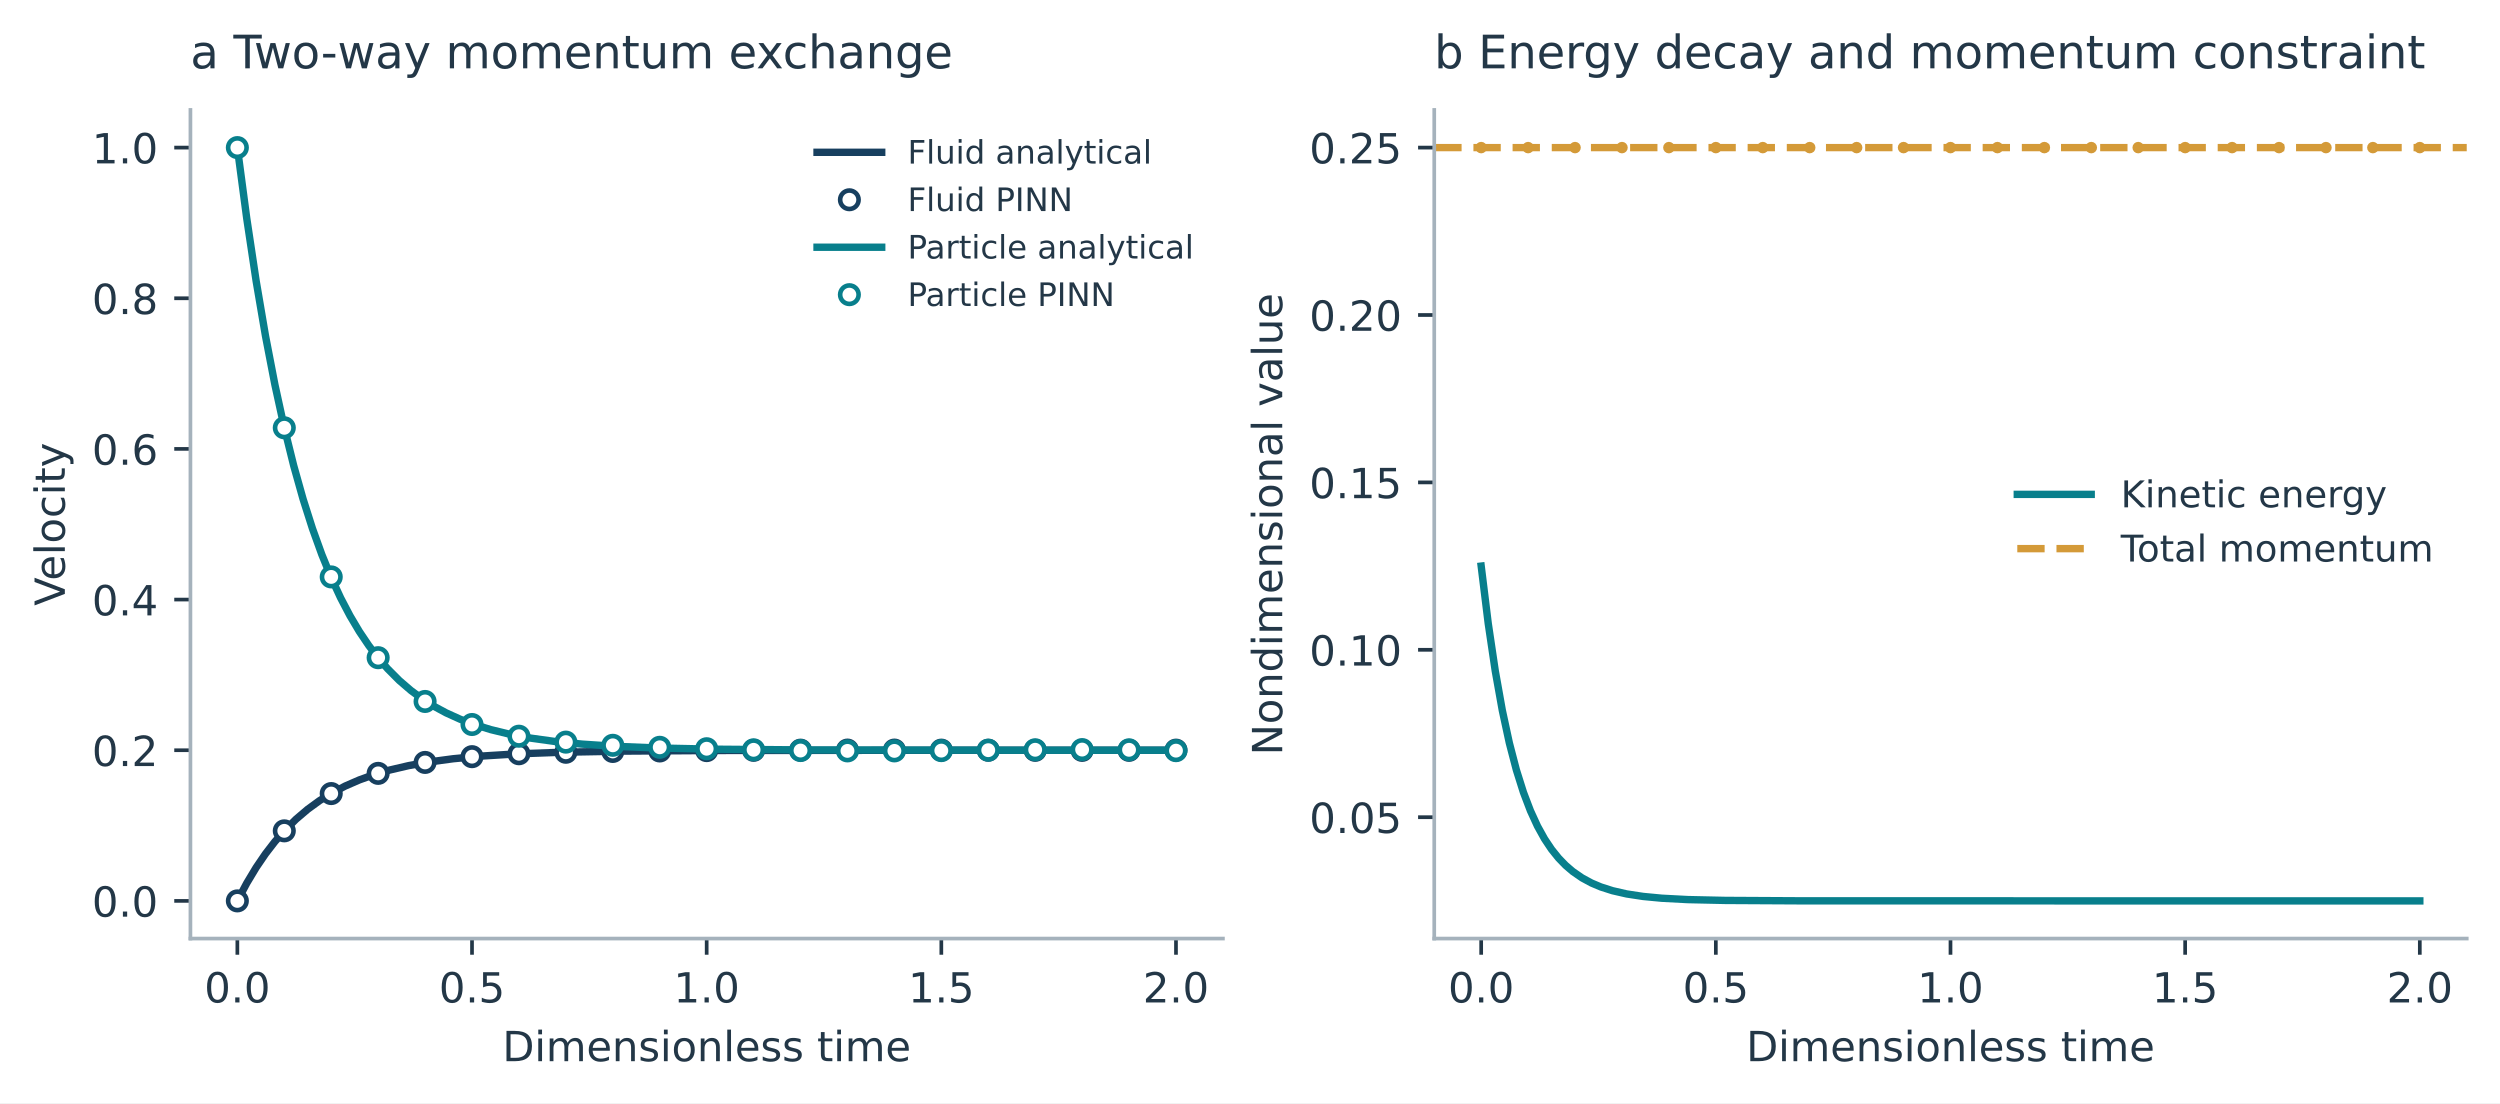
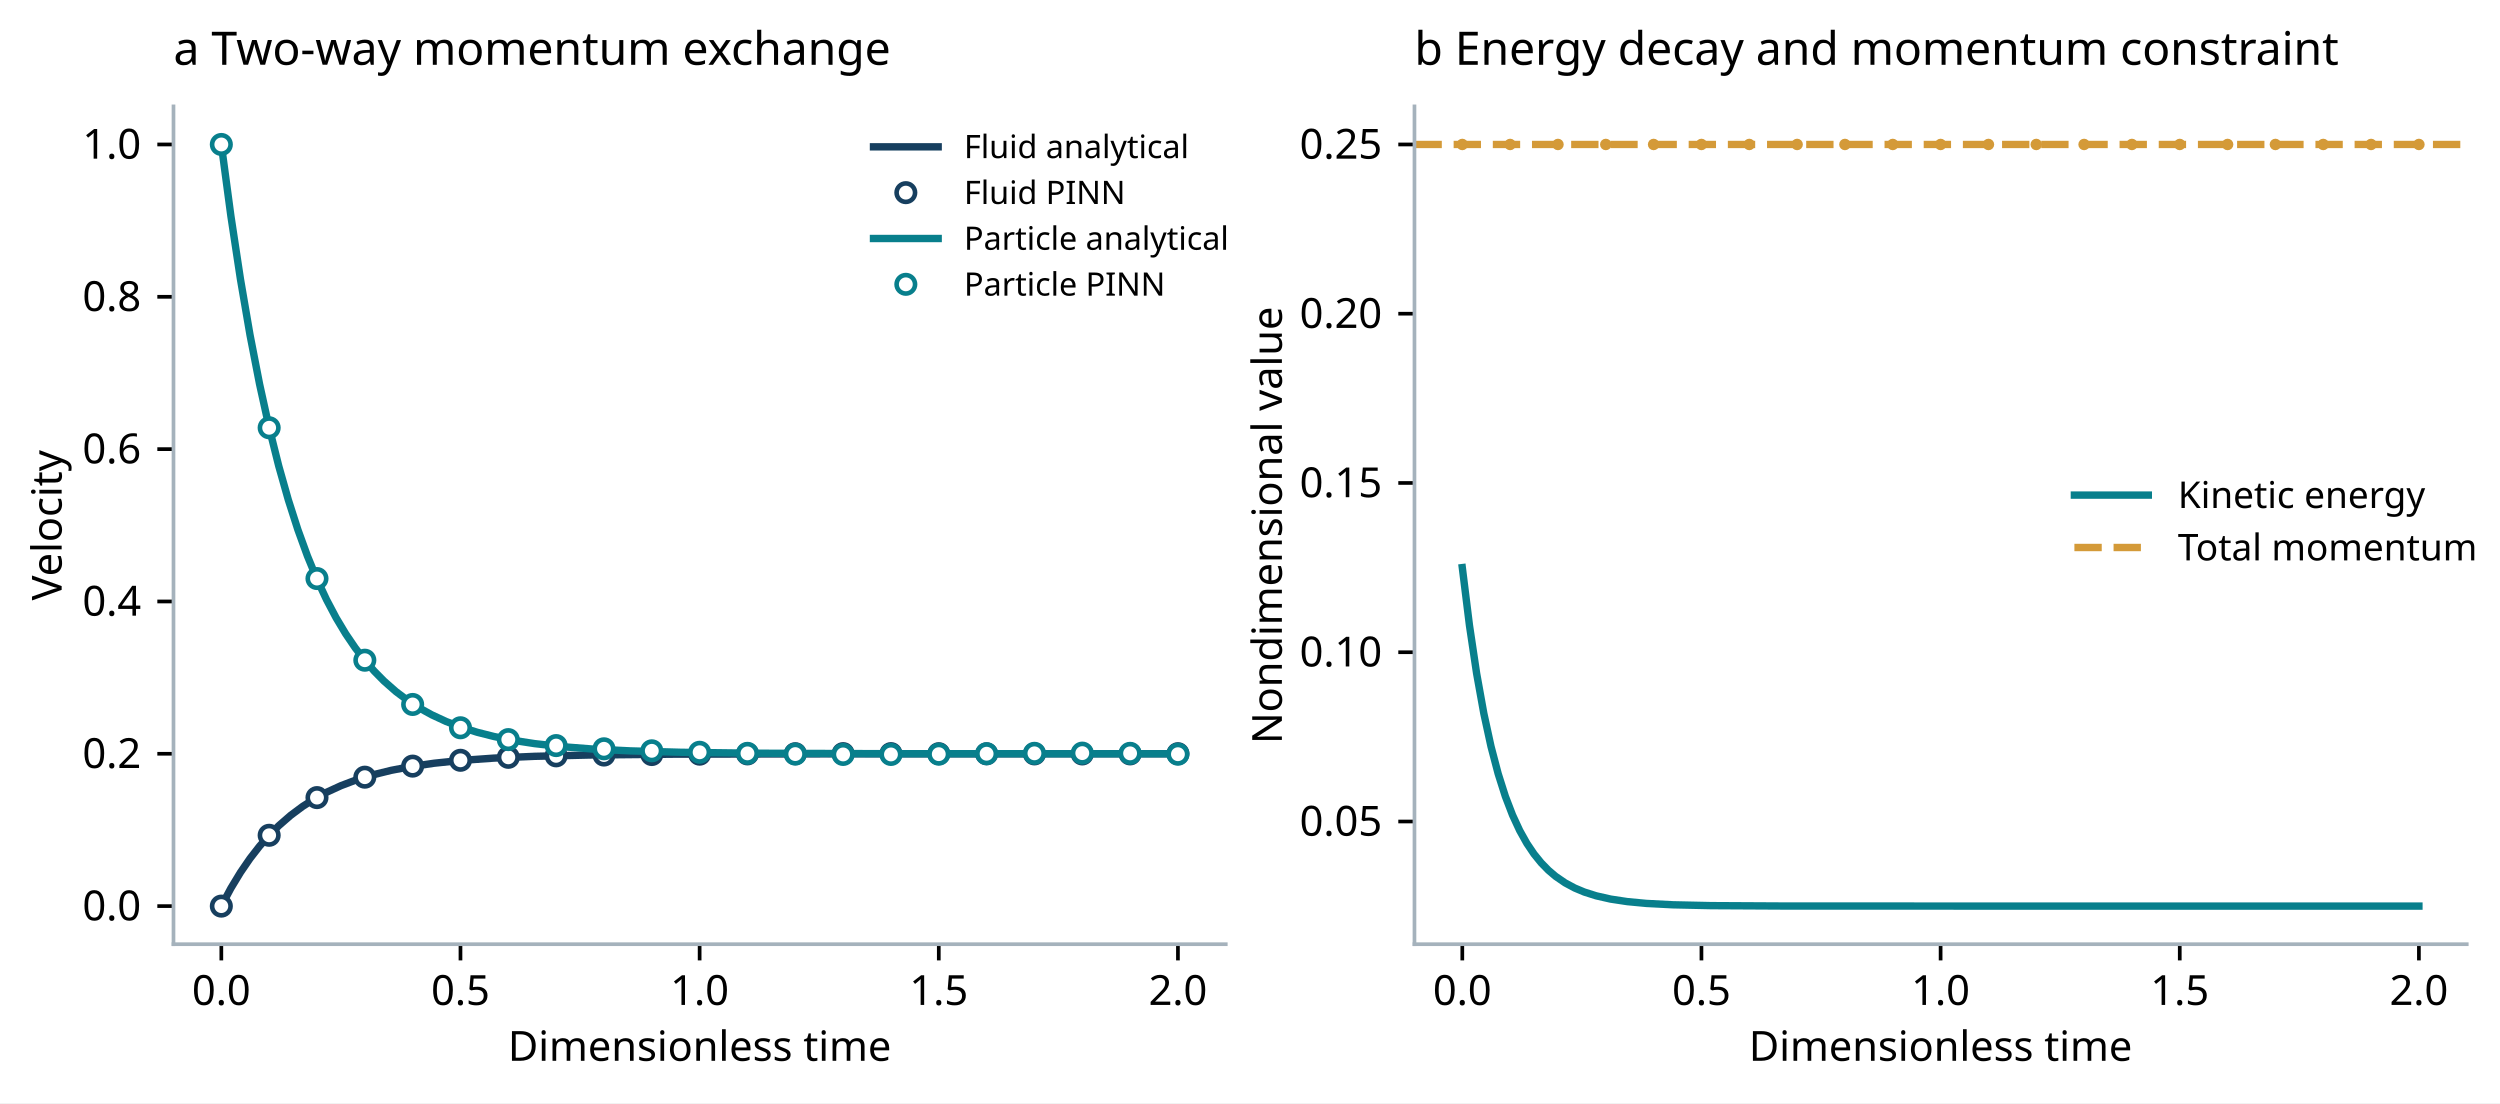
<svg xmlns="http://www.w3.org/2000/svg" xmlns:xlink="http://www.w3.org/1999/xlink" width="541.2pt" height="238.8pt" viewBox="0 0 541.2 238.8" version="1.1">
  <defs>
    <style type="text/css">*{stroke-linejoin: round; stroke-linecap: butt}</style>
  </defs>
  <g id="figure_1">
    <g id="patch_1">
-       <path d="M 0 238.8  L 541.2 238.8  L 541.2 0  L 0 0  z " style="fill: #ffffff" />
+       <path d="M 0 238.8 L 541.2 238.8 L 541.2 0 L 0 0 z " style="fill: #ffffff" />
    </g>
    <g id="axes_1">
      <g id="patch_2">
-         <path d="M 41.223 203.179  L 264.736 203.179  L 264.736 23.798  L 41.223 23.798  z " style="fill: #ffffff" />
+         <path d="M 37.558 204.4 L 265.354 204.4 L 265.354 23.03 L 37.558 23.03 z " style="fill: #ffffff" />
      </g>
      <g id="matplotlib.axis_1">
        <g id="xtick_1">
          <g id="line2d_1">
            <defs>
-               <path id="m927213ff9d" d="M 0 0  L 0 3.5  " style="stroke: #233747; stroke-width: 0.8" />
+               <path id="m3220494d05" d="M 0 0 L 0 3.5 " style="stroke: #000000; stroke-width: 0.8" />
            </defs>
            <g>
-               <use xlink:href="#m927213ff9d" x="51.383" y="203.179" style="fill: #233747; stroke: #233747; stroke-width: 0.8" />
+               <use xlink:href="#m3220494d05" x="47.913" y="204.4" style="stroke: #000000; stroke-width: 0.8" />
            </g>
          </g>
          <g id="text_1">
-             <text style="font-size: 9px; font-family: 'DejaVu Sans'; text-anchor: middle; fill: #233747" x="51.383" y="217.017" transform="rotate(-0 51.38282 217.0175)">0.0</text>
+             <text style="font-size: 9px; font-family: 'STIXGeneral'; text-anchor: middle" x="47.913" y="217.546" transform="rotate(-0 47.91277 217.5462)">0.0</text>
          </g>
        </g>
        <g id="xtick_2">
          <g id="line2d_2">
            <g>
-               <use xlink:href="#m927213ff9d" x="102.181" y="203.179" style="fill: #233747; stroke: #233747; stroke-width: 0.8" />
+               <use xlink:href="#m3220494d05" x="99.684" y="204.4" style="stroke: #000000; stroke-width: 0.8" />
            </g>
          </g>
          <g id="text_2">
-             <text style="font-size: 9px; font-family: 'DejaVu Sans'; text-anchor: middle; fill: #233747" x="102.181" y="217.017" transform="rotate(-0 102.1813 217.0175)">0.5</text>
+             <text style="font-size: 9px; font-family: 'STIXGeneral'; text-anchor: middle" x="99.684" y="217.546" transform="rotate(-0 99.68443 217.5462)">0.5</text>
          </g>
        </g>
        <g id="xtick_3">
          <g id="line2d_3">
            <g>
-               <use xlink:href="#m927213ff9d" x="152.98" y="203.179" style="fill: #233747; stroke: #233747; stroke-width: 0.8" />
+               <use xlink:href="#m3220494d05" x="151.456" y="204.4" style="stroke: #000000; stroke-width: 0.8" />
            </g>
          </g>
          <g id="text_3">
-             <text style="font-size: 9px; font-family: 'DejaVu Sans'; text-anchor: middle; fill: #233747" x="152.98" y="217.017" transform="rotate(-0 152.9798 217.0175)">1.0</text>
+             <text style="font-size: 9px; font-family: 'STIXGeneral'; text-anchor: middle" x="151.456" y="217.546" transform="rotate(-0 151.4561 217.5462)">1.0</text>
          </g>
        </g>
        <g id="xtick_4">
          <g id="line2d_4">
            <g>
-               <use xlink:href="#m927213ff9d" x="203.778" y="203.179" style="fill: #233747; stroke: #233747; stroke-width: 0.8" />
+               <use xlink:href="#m3220494d05" x="203.228" y="204.4" style="stroke: #000000; stroke-width: 0.8" />
            </g>
          </g>
          <g id="text_4">
-             <text style="font-size: 9px; font-family: 'DejaVu Sans'; text-anchor: middle; fill: #233747" x="203.778" y="217.017" transform="rotate(-0 203.7782 217.0175)">1.5</text>
+             <text style="font-size: 9px; font-family: 'STIXGeneral'; text-anchor: middle" x="203.228" y="217.546" transform="rotate(-0 203.2277 217.5462)">1.5</text>
          </g>
        </g>
        <g id="xtick_5">
          <g id="line2d_5">
            <g>
-               <use xlink:href="#m927213ff9d" x="254.577" y="203.179" style="fill: #233747; stroke: #233747; stroke-width: 0.8" />
+               <use xlink:href="#m3220494d05" x="254.999" y="204.4" style="stroke: #000000; stroke-width: 0.8" />
            </g>
          </g>
          <g id="text_5">
-             <text style="font-size: 9px; font-family: 'DejaVu Sans'; text-anchor: middle; fill: #233747" x="254.577" y="217.017" transform="rotate(-0 254.5767 217.0175)">2.0</text>
+             <text style="font-size: 9px; font-family: 'STIXGeneral'; text-anchor: middle" x="254.999" y="217.546" transform="rotate(-0 254.9994 217.5462)">2.0</text>
          </g>
        </g>
        <g id="text_6">
-           <text style="font-size: 9px; font-family: 'DejaVu Sans'; text-anchor: middle; fill: #233747" x="152.98" y="229.728" transform="rotate(-0 152.9798 229.7278)">Dimensionless time</text>
+           <text style="font-size: 9px; font-family: 'STIXGeneral'; text-anchor: middle" x="151.456" y="229.646" transform="rotate(-0 151.4561 229.6462)">Dimensionless time</text>
        </g>
      </g>
      <g id="matplotlib.axis_2">
        <g id="ytick_1">
          <g id="line2d_6">
            <defs>
-               <path id="med276b6054" d="M 0 0  L -3.5 0  " style="stroke: #233747; stroke-width: 0.8" />
+               <path id="me06809c439" d="M 0 0 L -3.5 0 " style="stroke: #000000; stroke-width: 0.8" />
            </defs>
            <g>
-               <use xlink:href="#med276b6054" x="41.223" y="195.025" style="fill: #233747; stroke: #233747; stroke-width: 0.8" />
+               <use xlink:href="#me06809c439" x="37.558" y="196.155" style="stroke: #000000; stroke-width: 0.8" />
            </g>
          </g>
          <g id="text_7">
-             <text style="font-size: 9px; font-family: 'DejaVu Sans'; text-anchor: end; fill: #233747" x="34.223" y="198.445" transform="rotate(-0 34.22313 198.4445)">0.0</text>
+             <text style="font-size: 9px; font-family: 'STIXGeneral'; text-anchor: end" x="30.558" y="199.229" transform="rotate(-0 30.55844 199.2288)">0.0</text>
          </g>
        </g>
        <g id="ytick_2">
          <g id="line2d_7">
            <g>
-               <use xlink:href="#med276b6054" x="41.223" y="162.411" style="fill: #233747; stroke: #233747; stroke-width: 0.8" />
+               <use xlink:href="#me06809c439" x="37.558" y="163.179" style="stroke: #000000; stroke-width: 0.8" />
            </g>
          </g>
          <g id="text_8">
-             <text style="font-size: 9px; font-family: 'DejaVu Sans'; text-anchor: end; fill: #233747" x="34.223" y="165.83" transform="rotate(-0 34.22313 165.8299)">0.2</text>
+             <text style="font-size: 9px; font-family: 'STIXGeneral'; text-anchor: end" x="30.558" y="166.252" transform="rotate(-0 30.55844 166.2525)">0.2</text>
          </g>
        </g>
        <g id="ytick_3">
          <g id="line2d_8">
            <g>
-               <use xlink:href="#med276b6054" x="41.223" y="129.796" style="fill: #233747; stroke: #233747; stroke-width: 0.8" />
+               <use xlink:href="#me06809c439" x="37.558" y="130.203" style="stroke: #000000; stroke-width: 0.8" />
            </g>
          </g>
          <g id="text_9">
-             <text style="font-size: 9px; font-family: 'DejaVu Sans'; text-anchor: end; fill: #233747" x="34.223" y="133.215" transform="rotate(-0 34.22313 133.2153)">0.4</text>
+             <text style="font-size: 9px; font-family: 'STIXGeneral'; text-anchor: end" x="30.558" y="133.276" transform="rotate(-0 30.55844 133.2761)">0.4</text>
          </g>
        </g>
        <g id="ytick_4">
          <g id="line2d_9">
            <g>
-               <use xlink:href="#med276b6054" x="41.223" y="97.181" style="fill: #233747; stroke: #233747; stroke-width: 0.8" />
+               <use xlink:href="#me06809c439" x="37.558" y="97.226" style="stroke: #000000; stroke-width: 0.8" />
            </g>
          </g>
          <g id="text_10">
-             <text style="font-size: 9px; font-family: 'DejaVu Sans'; text-anchor: end; fill: #233747" x="34.223" y="100.601" transform="rotate(-0 34.22313 100.6006)">0.6</text>
+             <text style="font-size: 9px; font-family: 'STIXGeneral'; text-anchor: end" x="30.558" y="100.3" transform="rotate(-0 30.55844 100.2998)">0.6</text>
          </g>
        </g>
        <g id="ytick_5">
          <g id="line2d_10">
            <g>
-               <use xlink:href="#med276b6054" x="41.223" y="64.567" style="fill: #233747; stroke: #233747; stroke-width: 0.8" />
+               <use xlink:href="#me06809c439" x="37.558" y="64.25" style="stroke: #000000; stroke-width: 0.8" />
            </g>
          </g>
          <g id="text_11">
-             <text style="font-size: 9px; font-family: 'DejaVu Sans'; text-anchor: end; fill: #233747" x="34.223" y="67.986" transform="rotate(-0 34.22313 67.98602)">0.8</text>
+             <text style="font-size: 9px; font-family: 'STIXGeneral'; text-anchor: end" x="30.558" y="67.323" transform="rotate(-0 30.55844 67.32346)">0.8</text>
          </g>
        </g>
        <g id="ytick_6">
          <g id="line2d_11">
            <g>
-               <use xlink:href="#med276b6054" x="41.223" y="31.952" style="fill: #233747; stroke: #233747; stroke-width: 0.8" />
+               <use xlink:href="#me06809c439" x="37.558" y="31.274" style="stroke: #000000; stroke-width: 0.8" />
            </g>
          </g>
          <g id="text_12">
-             <text style="font-size: 9px; font-family: 'DejaVu Sans'; text-anchor: end; fill: #233747" x="34.223" y="35.371" transform="rotate(-0 34.22313 35.37139)">1.0</text>
+             <text style="font-size: 9px; font-family: 'STIXGeneral'; text-anchor: end" x="30.558" y="34.347" transform="rotate(-0 30.55844 34.34713)">1.0</text>
          </g>
        </g>
        <g id="text_13">
-           <text style="font-size: 9px; font-family: 'DejaVu Sans'; text-anchor: middle; fill: #233747" x="14.039" y="113.489" transform="rotate(-90 14.03859 113.4887)">Velocity</text>
+           <text style="font-size: 9px; font-family: 'STIXGeneral'; text-anchor: middle" x="13.347" y="113.715" transform="rotate(-90 13.34672 113.7146)">Velocity</text>
        </g>
      </g>
      <g id="line2d_12">
-         <path d="M 51.383 195.025  L 53.415 191.193  L 55.447 187.811  L 57.479 184.826  L 59.511 182.192  L 61.543 179.868  L 64.082 177.343  L 66.622 175.183  L 69.162 173.335  L 71.702 171.755  L 74.75 170.157  L 77.798 168.833  L 80.846 167.735  L 84.402 166.689  L 88.466 165.742  L 93.038 164.926  L 98.117 164.251  L 104.213 163.675  L 111.833 163.202  L 121.485 162.848  L 134.692 162.605  L 156.028 162.463  L 206.826 162.413  L 254.577 162.411  L 254.577 162.411  " clip-path="url(#p92fb2f07f1)" style="fill: none; stroke: #173f5f; stroke-width: 1.6; stroke-linecap: square" />
+         <path d="M 47.913 196.155 L 49.984 192.281 L 52.055 188.861 L 54.125 185.843 L 56.196 183.18 L 58.267 180.83 L 60.338 178.756 L 62.927 176.503 L 65.515 174.575 L 68.104 172.927 L 70.692 171.517 L 73.799 170.091 L 76.905 168.91 L 80.529 167.784 L 84.671 166.765 L 88.812 165.972 L 93.99 165.222 L 99.684 164.628 L 106.932 164.115 L 115.734 163.729 L 127.641 163.447 L 145.761 163.269 L 180.966 163.19 L 254.999 163.179 L 254.999 163.179 " clip-path="url(#p2580790f62)" style="fill: none; stroke: #173f5f; stroke-width: 1.6; stroke-linecap: square" />
      </g>
      <g id="line2d_13">
        <defs>
-           <path id="m571d2ceeed" d="M 0 2  C 0.53 2 1.039 1.789 1.414 1.414  C 1.789 1.039 2 0.53 2 0  C 2 -0.53 1.789 -1.039 1.414 -1.414  C 1.039 -1.789 0.53 -2 0 -2  C -0.53 -2 -1.039 -1.789 -1.414 -1.414  C -1.789 -1.039 -2 -0.53 -2 0  C -2 0.53 -1.789 1.039 -1.414 1.414  C -1.039 1.789 -0.53 2 0 2  z " style="stroke: #173f5f" />
+           <path id="m243af3335b" d="M 0 2 C 0.53 2 1.039 1.789 1.414 1.414 C 1.789 1.039 2 0.53 2 0 C 2 -0.53 1.789 -1.039 1.414 -1.414 C 1.039 -1.789 0.53 -2 0 -2 C -0.53 -2 -1.039 -1.789 -1.414 -1.414 C -1.789 -1.039 -2 -0.53 -2 0 C -2 0.53 -1.789 1.039 -1.414 1.414 C -1.039 1.789 -0.53 2 0 2 z " style="stroke: #173f5f" />
        </defs>
-         <g clip-path="url(#p92fb2f07f1)">
-           <use xlink:href="#m571d2ceeed" x="51.383" y="195.025" style="fill: #ffffff; stroke: #173f5f" />
-           <use xlink:href="#m571d2ceeed" x="61.543" y="179.861" style="fill: #ffffff; stroke: #173f5f" />
-           <use xlink:href="#m571d2ceeed" x="71.702" y="171.79" style="fill: #ffffff; stroke: #173f5f" />
-           <use xlink:href="#m571d2ceeed" x="81.862" y="167.419" style="fill: #ffffff; stroke: #173f5f" />
-           <use xlink:href="#m571d2ceeed" x="92.022" y="165.05" style="fill: #ffffff; stroke: #173f5f" />
-           <use xlink:href="#m571d2ceeed" x="102.181" y="163.803" style="fill: #ffffff; stroke: #173f5f" />
-           <use xlink:href="#m571d2ceeed" x="112.341" y="163.169" style="fill: #ffffff; stroke: #173f5f" />
-           <use xlink:href="#m571d2ceeed" x="122.501" y="162.85" style="fill: #ffffff; stroke: #173f5f" />
-           <use xlink:href="#m571d2ceeed" x="132.66" y="162.677" style="fill: #ffffff; stroke: #173f5f" />
-           <use xlink:href="#m571d2ceeed" x="142.82" y="162.569" style="fill: #ffffff; stroke: #173f5f" />
-           <use xlink:href="#m571d2ceeed" x="152.98" y="162.492" style="fill: #ffffff; stroke: #173f5f" />
-           <use xlink:href="#m571d2ceeed" x="163.139" y="162.433" style="fill: #ffffff; stroke: #173f5f" />
-           <use xlink:href="#m571d2ceeed" x="173.299" y="162.394" style="fill: #ffffff; stroke: #173f5f" />
-           <use xlink:href="#m571d2ceeed" x="183.459" y="162.375" style="fill: #ffffff; stroke: #173f5f" />
-           <use xlink:href="#m571d2ceeed" x="193.619" y="162.375" style="fill: #ffffff; stroke: #173f5f" />
-           <use xlink:href="#m571d2ceeed" x="203.778" y="162.39" style="fill: #ffffff; stroke: #173f5f" />
-           <use xlink:href="#m571d2ceeed" x="213.938" y="162.413" style="fill: #ffffff; stroke: #173f5f" />
-           <use xlink:href="#m571d2ceeed" x="224.098" y="162.435" style="fill: #ffffff; stroke: #173f5f" />
-           <use xlink:href="#m571d2ceeed" x="234.257" y="162.446" style="fill: #ffffff; stroke: #173f5f" />
-           <use xlink:href="#m571d2ceeed" x="244.417" y="162.434" style="fill: #ffffff; stroke: #173f5f" />
-           <use xlink:href="#m571d2ceeed" x="254.577" y="162.388" style="fill: #ffffff; stroke: #173f5f" />
+         <g clip-path="url(#p2580790f62)">
+           <use xlink:href="#m243af3335b" x="47.913" y="196.155" style="fill: #ffffff; stroke: #173f5f" />
+           <use xlink:href="#m243af3335b" x="58.267" y="180.823" style="fill: #ffffff; stroke: #173f5f" />
+           <use xlink:href="#m243af3335b" x="68.621" y="172.663" style="fill: #ffffff; stroke: #173f5f" />
+           <use xlink:href="#m243af3335b" x="78.976" y="168.243" style="fill: #ffffff; stroke: #173f5f" />
+           <use xlink:href="#m243af3335b" x="89.33" y="165.848" style="fill: #ffffff; stroke: #173f5f" />
+           <use xlink:href="#m243af3335b" x="99.684" y="164.587" style="fill: #ffffff; stroke: #173f5f" />
+           <use xlink:href="#m243af3335b" x="110.039" y="163.946" style="fill: #ffffff; stroke: #173f5f" />
+           <use xlink:href="#m243af3335b" x="120.393" y="163.623" style="fill: #ffffff; stroke: #173f5f" />
+           <use xlink:href="#m243af3335b" x="130.747" y="163.449" style="fill: #ffffff; stroke: #173f5f" />
+           <use xlink:href="#m243af3335b" x="141.102" y="163.34" style="fill: #ffffff; stroke: #173f5f" />
+           <use xlink:href="#m243af3335b" x="151.456" y="163.261" style="fill: #ffffff; stroke: #173f5f" />
+           <use xlink:href="#m243af3335b" x="161.81" y="163.202" style="fill: #ffffff; stroke: #173f5f" />
+           <use xlink:href="#m243af3335b" x="172.165" y="163.162" style="fill: #ffffff; stroke: #173f5f" />
+           <use xlink:href="#m243af3335b" x="182.519" y="163.143" style="fill: #ffffff; stroke: #173f5f" />
+           <use xlink:href="#m243af3335b" x="192.873" y="163.143" style="fill: #ffffff; stroke: #173f5f" />
+           <use xlink:href="#m243af3335b" x="203.228" y="163.158" style="fill: #ffffff; stroke: #173f5f" />
+           <use xlink:href="#m243af3335b" x="213.582" y="163.182" style="fill: #ffffff; stroke: #173f5f" />
+           <use xlink:href="#m243af3335b" x="223.936" y="163.204" style="fill: #ffffff; stroke: #173f5f" />
+           <use xlink:href="#m243af3335b" x="234.291" y="163.215" style="fill: #ffffff; stroke: #173f5f" />
+           <use xlink:href="#m243af3335b" x="244.645" y="163.203" style="fill: #ffffff; stroke: #173f5f" />
+           <use xlink:href="#m243af3335b" x="254.999" y="163.156" style="fill: #ffffff; stroke: #173f5f" />
        </g>
      </g>
      <g id="line2d_14">
-         <path d="M 51.383 31.952  L 53.415 47.281  L 55.447 60.809  L 57.479 72.748  L 59.511 83.284  L 61.543 92.581  L 63.574 100.786  L 65.606 108.027  L 67.638 114.418  L 69.67 120.057  L 71.702 125.034  L 73.734 129.426  L 75.766 133.301  L 77.798 136.722  L 79.83 139.74  L 81.862 142.404  L 83.894 144.755  L 86.434 147.309  L 88.974 149.493  L 91.514 151.362  L 94.054 152.96  L 96.593 154.327  L 99.641 155.709  L 102.689 156.855  L 106.245 157.947  L 110.309 158.934  L 114.881 159.786  L 119.961 160.491  L 126.057 161.091  L 133.168 161.559  L 142.312 161.925  L 155.012 162.188  L 174.823 162.345  L 218.002 162.406  L 254.577 162.41  L 254.577 162.41  " clip-path="url(#p92fb2f07f1)" style="fill: none; stroke: #087f8c; stroke-width: 1.6; stroke-linecap: square" />
+         <path d="M 47.913 31.274 L 49.984 46.773 L 52.055 60.451 L 54.125 72.522 L 56.196 83.174 L 58.267 92.575 L 60.338 100.871 L 62.409 108.193 L 64.48 114.654 L 66.551 120.356 L 68.621 125.388 L 70.692 129.828 L 72.763 133.747 L 74.834 137.205 L 76.905 140.257 L 78.976 142.951 L 81.047 145.328 L 83.117 147.425 L 85.706 149.704 L 88.295 151.653 L 90.883 153.321 L 93.472 154.747 L 96.578 156.188 L 99.684 157.384 L 103.308 158.522 L 106.932 159.437 L 111.074 160.265 L 115.734 160.979 L 121.429 161.619 L 128.159 162.14 L 136.442 162.549 L 147.314 162.852 L 163.364 163.055 L 191.838 163.157 L 254.999 163.179 L 254.999 163.179 " clip-path="url(#p2580790f62)" style="fill: none; stroke: #087f8c; stroke-width: 1.6; stroke-linecap: square" />
      </g>
      <g id="line2d_15">
        <defs>
-           <path id="me89ae25725" d="M 0 2  C 0.53 2 1.039 1.789 1.414 1.414  C 1.789 1.039 2 0.53 2 0  C 2 -0.53 1.789 -1.039 1.414 -1.414  C 1.039 -1.789 0.53 -2 0 -2  C -0.53 -2 -1.039 -1.789 -1.414 -1.414  C -1.789 -1.039 -2 -0.53 -2 0  C -2 0.53 -1.789 1.039 -1.414 1.414  C -1.039 1.789 -0.53 2 0 2  z " style="stroke: #087f8c" />
+           <path id="m8769700112" d="M 0 2 C 0.53 2 1.039 1.789 1.414 1.414 C 1.789 1.039 2 0.53 2 0 C 2 -0.53 1.789 -1.039 1.414 -1.414 C 1.039 -1.789 0.53 -2 0 -2 C -0.53 -2 -1.039 -1.789 -1.414 -1.414 C -1.789 -1.039 -2 -0.53 -2 0 C -2 0.53 -1.789 1.039 -1.414 1.414 C -1.039 1.789 -0.53 2 0 2 z " style="stroke: #087f8c" />
        </defs>
-         <g clip-path="url(#p92fb2f07f1)">
-           <use xlink:href="#me89ae25725" x="51.383" y="31.952" style="fill: #ffffff; stroke: #087f8c" />
-           <use xlink:href="#me89ae25725" x="61.543" y="92.609" style="fill: #ffffff; stroke: #087f8c" />
-           <use xlink:href="#me89ae25725" x="71.702" y="124.891" style="fill: #ffffff; stroke: #087f8c" />
-           <use xlink:href="#me89ae25725" x="81.862" y="142.376" style="fill: #ffffff; stroke: #087f8c" />
-           <use xlink:href="#me89ae25725" x="92.022" y="151.852" style="fill: #ffffff; stroke: #087f8c" />
-           <use xlink:href="#me89ae25725" x="102.181" y="156.841" style="fill: #ffffff; stroke: #087f8c" />
-           <use xlink:href="#me89ae25725" x="112.341" y="159.375" style="fill: #ffffff; stroke: #087f8c" />
-           <use xlink:href="#me89ae25725" x="122.501" y="160.655" style="fill: #ffffff; stroke: #087f8c" />
-           <use xlink:href="#me89ae25725" x="132.66" y="161.344" style="fill: #ffffff; stroke: #087f8c" />
-           <use xlink:href="#me89ae25725" x="142.82" y="161.776" style="fill: #ffffff; stroke: #087f8c" />
-           <use xlink:href="#me89ae25725" x="152.98" y="162.087" style="fill: #ffffff; stroke: #087f8c" />
-           <use xlink:href="#me89ae25725" x="163.139" y="162.32" style="fill: #ffffff; stroke: #087f8c" />
-           <use xlink:href="#me89ae25725" x="173.299" y="162.476" style="fill: #ffffff; stroke: #087f8c" />
-           <use xlink:href="#me89ae25725" x="183.459" y="162.553" style="fill: #ffffff; stroke: #087f8c" />
-           <use xlink:href="#me89ae25725" x="193.619" y="162.553" style="fill: #ffffff; stroke: #087f8c" />
-           <use xlink:href="#me89ae25725" x="203.778" y="162.493" style="fill: #ffffff; stroke: #087f8c" />
-           <use xlink:href="#me89ae25725" x="213.938" y="162.4" style="fill: #ffffff; stroke: #087f8c" />
-           <use xlink:href="#me89ae25725" x="224.098" y="162.311" style="fill: #ffffff; stroke: #087f8c" />
-           <use xlink:href="#me89ae25725" x="234.257" y="162.269" style="fill: #ffffff; stroke: #087f8c" />
-           <use xlink:href="#me89ae25725" x="244.417" y="162.318" style="fill: #ffffff; stroke: #087f8c" />
-           <use xlink:href="#me89ae25725" x="254.577" y="162.501" style="fill: #ffffff; stroke: #087f8c" />
+         <g clip-path="url(#p2580790f62)">
+           <use xlink:href="#m8769700112" x="47.913" y="31.274" style="fill: #ffffff; stroke: #087f8c" />
+           <use xlink:href="#m8769700112" x="58.267" y="92.603" style="fill: #ffffff; stroke: #087f8c" />
+           <use xlink:href="#m8769700112" x="68.621" y="125.244" style="fill: #ffffff; stroke: #087f8c" />
+           <use xlink:href="#m8769700112" x="78.976" y="142.922" style="fill: #ffffff; stroke: #087f8c" />
+           <use xlink:href="#m8769700112" x="89.33" y="152.503" style="fill: #ffffff; stroke: #087f8c" />
+           <use xlink:href="#m8769700112" x="99.684" y="157.547" style="fill: #ffffff; stroke: #087f8c" />
+           <use xlink:href="#m8769700112" x="110.039" y="160.11" style="fill: #ffffff; stroke: #087f8c" />
+           <use xlink:href="#m8769700112" x="120.393" y="161.404" style="fill: #ffffff; stroke: #087f8c" />
+           <use xlink:href="#m8769700112" x="130.747" y="162.101" style="fill: #ffffff; stroke: #087f8c" />
+           <use xlink:href="#m8769700112" x="141.102" y="162.537" style="fill: #ffffff; stroke: #087f8c" />
+           <use xlink:href="#m8769700112" x="151.456" y="162.852" style="fill: #ffffff; stroke: #087f8c" />
+           <use xlink:href="#m8769700112" x="161.81" y="163.087" style="fill: #ffffff; stroke: #087f8c" />
+           <use xlink:href="#m8769700112" x="172.165" y="163.246" style="fill: #ffffff; stroke: #087f8c" />
+           <use xlink:href="#m8769700112" x="182.519" y="163.323" style="fill: #ffffff; stroke: #087f8c" />
+           <use xlink:href="#m8769700112" x="192.873" y="163.323" style="fill: #ffffff; stroke: #087f8c" />
+           <use xlink:href="#m8769700112" x="203.228" y="163.262" style="fill: #ffffff; stroke: #087f8c" />
+           <use xlink:href="#m8769700112" x="213.582" y="163.168" style="fill: #ffffff; stroke: #087f8c" />
+           <use xlink:href="#m8769700112" x="223.936" y="163.079" style="fill: #ffffff; stroke: #087f8c" />
+           <use xlink:href="#m8769700112" x="234.291" y="163.036" style="fill: #ffffff; stroke: #087f8c" />
+           <use xlink:href="#m8769700112" x="244.645" y="163.085" style="fill: #ffffff; stroke: #087f8c" />
+           <use xlink:href="#m8769700112" x="254.999" y="163.27" style="fill: #ffffff; stroke: #087f8c" />
        </g>
      </g>
      <g id="patch_3">
-         <path d="M 41.223 203.179  L 41.223 23.798  " style="fill: none; stroke: #a5b2bc; stroke-width: 0.8; stroke-linejoin: miter; stroke-linecap: square" />
+         <path d="M 37.558 204.4 L 37.558 23.03 " style="fill: none; stroke: #a5b2bc; stroke-width: 0.8; stroke-linejoin: miter; stroke-linecap: square" />
      </g>
      <g id="patch_4">
-         <path d="M 41.223 203.179  L 264.736 203.179  " style="fill: none; stroke: #a5b2bc; stroke-width: 0.8; stroke-linejoin: miter; stroke-linecap: square" />
+         <path d="M 37.558 204.4 L 265.354 204.4 " style="fill: none; stroke: #a5b2bc; stroke-width: 0.8; stroke-linejoin: miter; stroke-linecap: square" />
      </g>
      <g id="text_14">
-         <text style="font-weight: 500; font-size: 10px; font-family: 'DejaVu Sans'; text-anchor: start; fill: #233747" x="41.223" y="14.798" transform="rotate(-0 41.22313 14.79844)">a  Two-way momentum exchange</text>
+         <text style="font-weight: 500; font-size: 10px; font-family: 'STIXGeneral'; text-anchor: start" x="37.558" y="14.03" transform="rotate(-0 37.55844 14.02969)">a  Two-way momentum exchange</text>
      </g>
      <g id="legend_1">
        <g id="line2d_16">
-           <path d="M 176.873 32.967  L 183.873 32.967  L 190.873 32.967  " style="fill: none; stroke: #173f5f; stroke-width: 1.6; stroke-linecap: square" />
+           <path d="M 189.094 31.78 L 196.094 31.78 L 203.094 31.78 " style="fill: none; stroke: #173f5f; stroke-width: 1.6; stroke-linecap: square" />
        </g>
        <g id="text_15">
-           <text style="font-size: 7px; font-family: 'DejaVu Sans'; text-anchor: start; fill: #233747" x="196.473" y="35.417" transform="rotate(-0 196.4733 35.41734)">Fluid analytical</text>
+           <text style="font-size: 7px; font-family: 'STIXGeneral'; text-anchor: start" x="208.694" y="34.23" transform="rotate(-0 208.6942 34.22969)">Fluid analytical</text>
        </g>
        <g id="line2d_17">
          <g>
-             <use xlink:href="#m571d2ceeed" x="183.873" y="43.242" style="fill: #ffffff; stroke: #173f5f" />
+             <use xlink:href="#m243af3335b" x="196.094" y="41.705" style="fill: #ffffff; stroke: #173f5f" />
          </g>
        </g>
        <g id="text_16">
-           <text style="font-size: 7px; font-family: 'DejaVu Sans'; text-anchor: start; fill: #233747" x="196.473" y="45.692" transform="rotate(-0 196.4733 45.69203)">Fluid PINN</text>
+           <text style="font-size: 7px; font-family: 'STIXGeneral'; text-anchor: start" x="208.694" y="44.155" transform="rotate(-0 208.6942 44.15547)">Fluid PINN</text>
        </g>
        <g id="line2d_18">
-           <path d="M 176.873 53.517  L 183.873 53.517  L 190.873 53.517  " style="fill: none; stroke: #087f8c; stroke-width: 1.6; stroke-linecap: square" />
+           <path d="M 189.094 51.625 L 196.094 51.625 L 203.094 51.625 " style="fill: none; stroke: #087f8c; stroke-width: 1.6; stroke-linecap: square" />
        </g>
        <g id="text_17">
-           <text style="font-size: 7px; font-family: 'DejaVu Sans'; text-anchor: start; fill: #233747" x="196.473" y="55.967" transform="rotate(-0 196.4733 55.96672)">Particle analytical</text>
+           <text style="font-size: 7px; font-family: 'STIXGeneral'; text-anchor: start" x="208.694" y="54.075" transform="rotate(-0 208.6942 54.07469)">Particle analytical</text>
        </g>
        <g id="line2d_19">
          <g>
-             <use xlink:href="#me89ae25725" x="183.873" y="63.791" style="fill: #ffffff; stroke: #087f8c" />
+             <use xlink:href="#m8769700112" x="196.094" y="61.55" style="fill: #ffffff; stroke: #087f8c" />
          </g>
        </g>
        <g id="text_18">
-           <text style="font-size: 7px; font-family: 'DejaVu Sans'; text-anchor: start; fill: #233747" x="196.473" y="66.241" transform="rotate(-0 196.4733 66.24141)">Particle PINN</text>
+           <text style="font-size: 7px; font-family: 'STIXGeneral'; text-anchor: start" x="208.694" y="64" transform="rotate(-0 208.6942 64.00047)">Particle PINN</text>
        </g>
      </g>
    </g>
    <g id="axes_2">
      <g id="patch_5">
-         <path d="M 310.486 203.179  L 534 203.179  L 534 23.798  L 310.486 23.798  z " style="fill: #ffffff" />
+         <path d="M 306.204 204.4 L 534 204.4 L 534 23.03 L 306.204 23.03 z " style="fill: #ffffff" />
      </g>
      <g id="matplotlib.axis_3">
        <g id="xtick_6">
          <g id="line2d_20">
            <g>
-               <use xlink:href="#m927213ff9d" x="320.646" y="203.179" style="fill: #233747; stroke: #233747; stroke-width: 0.8" />
+               <use xlink:href="#m3220494d05" x="316.559" y="204.4" style="stroke: #000000; stroke-width: 0.8" />
            </g>
          </g>
          <g id="text_19">
-             <text style="font-size: 9px; font-family: 'DejaVu Sans'; text-anchor: middle; fill: #233747" x="320.646" y="217.017" transform="rotate(-0 320.6459 217.0175)">0.0</text>
+             <text style="font-size: 9px; font-family: 'STIXGeneral'; text-anchor: middle" x="316.559" y="217.546" transform="rotate(-0 316.5586 217.5462)">0.0</text>
          </g>
        </g>
        <g id="xtick_7">
          <g id="line2d_21">
            <g>
-               <use xlink:href="#m927213ff9d" x="371.444" y="203.179" style="fill: #233747; stroke: #233747; stroke-width: 0.8" />
+               <use xlink:href="#m3220494d05" x="368.33" y="204.4" style="stroke: #000000; stroke-width: 0.8" />
            </g>
          </g>
          <g id="text_20">
-             <text style="font-size: 9px; font-family: 'DejaVu Sans'; text-anchor: middle; fill: #233747" x="371.444" y="217.017" transform="rotate(-0 371.4444 217.0175)">0.5</text>
+             <text style="font-size: 9px; font-family: 'STIXGeneral'; text-anchor: middle" x="368.33" y="217.546" transform="rotate(-0 368.3302 217.5462)">0.5</text>
          </g>
        </g>
        <g id="xtick_8">
          <g id="line2d_22">
            <g>
-               <use xlink:href="#m927213ff9d" x="422.243" y="203.179" style="fill: #233747; stroke: #233747; stroke-width: 0.8" />
+               <use xlink:href="#m3220494d05" x="420.102" y="204.4" style="stroke: #000000; stroke-width: 0.8" />
            </g>
          </g>
          <g id="text_21">
-             <text style="font-size: 9px; font-family: 'DejaVu Sans'; text-anchor: middle; fill: #233747" x="422.243" y="217.017" transform="rotate(-0 422.2429 217.0175)">1.0</text>
+             <text style="font-size: 9px; font-family: 'STIXGeneral'; text-anchor: middle" x="420.102" y="217.546" transform="rotate(-0 420.1019 217.5462)">1.0</text>
          </g>
        </g>
        <g id="xtick_9">
          <g id="line2d_23">
            <g>
-               <use xlink:href="#m927213ff9d" x="473.041" y="203.179" style="fill: #233747; stroke: #233747; stroke-width: 0.8" />
+               <use xlink:href="#m3220494d05" x="471.874" y="204.4" style="stroke: #000000; stroke-width: 0.8" />
            </g>
          </g>
          <g id="text_22">
-             <text style="font-size: 9px; font-family: 'DejaVu Sans'; text-anchor: middle; fill: #233747" x="473.041" y="217.017" transform="rotate(-0 473.0414 217.0175)">1.5</text>
+             <text style="font-size: 9px; font-family: 'STIXGeneral'; text-anchor: middle" x="471.874" y="217.546" transform="rotate(-0 471.8735 217.5462)">1.5</text>
          </g>
        </g>
        <g id="xtick_10">
          <g id="line2d_24">
            <g>
-               <use xlink:href="#m927213ff9d" x="523.84" y="203.179" style="fill: #233747; stroke: #233747; stroke-width: 0.8" />
+               <use xlink:href="#m3220494d05" x="523.645" y="204.4" style="stroke: #000000; stroke-width: 0.8" />
            </g>
          </g>
          <g id="text_23">
-             <text style="font-size: 9px; font-family: 'DejaVu Sans'; text-anchor: middle; fill: #233747" x="523.84" y="217.017" transform="rotate(-0 523.8398 217.0175)">2.0</text>
+             <text style="font-size: 9px; font-family: 'STIXGeneral'; text-anchor: middle" x="523.645" y="217.546" transform="rotate(-0 523.6452 217.5462)">2.0</text>
          </g>
        </g>
        <g id="text_24">
-           <text style="font-size: 9px; font-family: 'DejaVu Sans'; text-anchor: middle; fill: #233747" x="422.243" y="229.728" transform="rotate(-0 422.2429 229.7278)">Dimensionless time</text>
+           <text style="font-size: 9px; font-family: 'STIXGeneral'; text-anchor: middle" x="420.102" y="229.646" transform="rotate(-0 420.1019 229.6462)">Dimensionless time</text>
        </g>
      </g>
      <g id="matplotlib.axis_4">
        <g id="ytick_7">
          <g id="line2d_25">
            <g>
-               <use xlink:href="#med276b6054" x="310.486" y="176.906" style="fill: #233747; stroke: #233747; stroke-width: 0.8" />
+               <use xlink:href="#me06809c439" x="306.204" y="177.835" style="stroke: #000000; stroke-width: 0.8" />
            </g>
          </g>
          <g id="text_25">
-             <text style="font-size: 9px; font-family: 'DejaVu Sans'; text-anchor: end; fill: #233747" x="303.486" y="180.325" transform="rotate(-0 303.4862 180.3253)">0.05</text>
+             <text style="font-size: 9px; font-family: 'STIXGeneral'; text-anchor: end" x="299.204" y="180.909" transform="rotate(-0 299.2042 180.9086)">0.05</text>
          </g>
        </g>
        <g id="ytick_8">
          <g id="line2d_26">
            <g>
-               <use xlink:href="#med276b6054" x="310.486" y="140.668" style="fill: #233747; stroke: #233747; stroke-width: 0.8" />
+               <use xlink:href="#me06809c439" x="306.204" y="141.195" style="stroke: #000000; stroke-width: 0.8" />
            </g>
          </g>
          <g id="text_26">
-             <text style="font-size: 9px; font-family: 'DejaVu Sans'; text-anchor: end; fill: #233747" x="303.486" y="144.087" transform="rotate(-0 303.4862 144.0868)">0.10</text>
+             <text style="font-size: 9px; font-family: 'STIXGeneral'; text-anchor: end" x="299.204" y="144.268" transform="rotate(-0 299.2042 144.2682)">0.10</text>
          </g>
        </g>
        <g id="ytick_9">
          <g id="line2d_27">
            <g>
-               <use xlink:href="#med276b6054" x="310.486" y="104.429" style="fill: #233747; stroke: #233747; stroke-width: 0.8" />
+               <use xlink:href="#me06809c439" x="306.204" y="104.555" style="stroke: #000000; stroke-width: 0.8" />
            </g>
          </g>
          <g id="text_27">
-             <text style="font-size: 9px; font-family: 'DejaVu Sans'; text-anchor: end; fill: #233747" x="303.486" y="107.848" transform="rotate(-0 303.4862 107.8483)">0.15</text>
+             <text style="font-size: 9px; font-family: 'STIXGeneral'; text-anchor: end" x="299.204" y="107.628" transform="rotate(-0 299.2042 107.6279)">0.15</text>
          </g>
        </g>
        <g id="ytick_10">
          <g id="line2d_28">
            <g>
-               <use xlink:href="#med276b6054" x="310.486" y="68.191" style="fill: #233747; stroke: #233747; stroke-width: 0.8" />
+               <use xlink:href="#me06809c439" x="306.204" y="67.914" style="stroke: #000000; stroke-width: 0.8" />
            </g>
          </g>
          <g id="text_28">
-             <text style="font-size: 9px; font-family: 'DejaVu Sans'; text-anchor: end; fill: #233747" x="303.486" y="71.61" transform="rotate(-0 303.4862 71.60987)">0.20</text>
+             <text style="font-size: 9px; font-family: 'STIXGeneral'; text-anchor: end" x="299.204" y="70.987" transform="rotate(-0 299.2042 70.9875)">0.20</text>
          </g>
        </g>
        <g id="ytick_11">
          <g id="line2d_29">
            <g>
-               <use xlink:href="#med276b6054" x="310.486" y="31.952" style="fill: #233747; stroke: #233747; stroke-width: 0.8" />
+               <use xlink:href="#me06809c439" x="306.204" y="31.274" style="stroke: #000000; stroke-width: 0.8" />
            </g>
          </g>
          <g id="text_29">
-             <text style="font-size: 9px; font-family: 'DejaVu Sans'; text-anchor: end; fill: #233747" x="303.486" y="35.371" transform="rotate(-0 303.4862 35.37139)">0.25</text>
+             <text style="font-size: 9px; font-family: 'STIXGeneral'; text-anchor: end" x="299.204" y="34.347" transform="rotate(-0 299.2042 34.34713)">0.25</text>
          </g>
        </g>
        <g id="text_30">
-           <text style="font-size: 9px; font-family: 'DejaVu Sans'; text-anchor: middle; fill: #233747" x="277.575" y="113.489" transform="rotate(-90 277.5755 113.4887)">Nondimensional value</text>
+           <text style="font-size: 9px; font-family: 'STIXGeneral'; text-anchor: middle" x="277.501" y="113.715" transform="rotate(-90 277.5009 113.7146)">Nondimensional value</text>
        </g>
      </g>
      <g id="line2d_30">
-         <path d="M 320.646 122.548  L 322.17 134.951  L 323.694 145.245  L 325.218 153.776  L 326.742 160.84  L 328.266 166.686  L 329.79 171.524  L 331.314 175.529  L 332.838 178.846  L 334.362 181.596  L 335.885 183.876  L 337.409 185.768  L 338.933 187.34  L 340.457 188.646  L 342.489 190.051  L 344.521 191.15  L 346.553 192.009  L 349.093 192.823  L 352.141 193.52  L 355.697 194.062  L 359.761 194.449  L 365.349 194.742  L 373.476 194.922  L 389.224 195.008  L 462.882 195.025  L 523.84 195.025  L 523.84 195.025  " clip-path="url(#p3822e37617)" style="fill: none; stroke: #087f8c; stroke-width: 1.6; stroke-linecap: square" />
+         <path d="M 316.559 122.875 L 318.112 135.415 L 319.665 145.823 L 321.218 154.449 L 322.771 161.591 L 324.324 167.502 L 325.877 172.393 L 327.431 176.443 L 328.984 179.797 L 330.537 182.577 L 332.09 184.882 L 333.643 186.796 L 335.196 188.385 L 336.749 189.706 L 338.82 191.126 L 340.891 192.237 L 342.962 193.106 L 345.551 193.929 L 348.657 194.633 L 352.281 195.182 L 356.423 195.573 L 362.118 195.869 L 370.401 196.051 L 386.45 196.138 L 461.001 196.155 L 523.645 196.155 L 523.645 196.155 " clip-path="url(#p7d57f5feef)" style="fill: none; stroke: #087f8c; stroke-width: 1.6; stroke-linecap: square" />
      </g>
      <g id="line2d_31">
-         <path d="M 310.486 31.952  L 534 31.952  " clip-path="url(#p3822e37617)" style="fill: none; stroke-dasharray: 5.92,2.56; stroke-dashoffset: 0; stroke: #d49a38; stroke-width: 1.6" />
+         <path d="M 306.204 31.274 L 534 31.274 " clip-path="url(#p7d57f5feef)" style="fill: none; stroke-dasharray: 5.92,2.56; stroke-dashoffset: 0; stroke: #d49a38; stroke-width: 1.6" />
      </g>
      <g id="line2d_32">
        <defs>
-           <path id="m88cbdea9e4" d="M 0 0.75  C 0.199 0.75 0.39 0.671 0.53 0.53  C 0.671 0.39 0.75 0.199 0.75 0  C 0.75 -0.199 0.671 -0.39 0.53 -0.53  C 0.39 -0.671 0.199 -0.75 0 -0.75  C -0.199 -0.75 -0.39 -0.671 -0.53 -0.53  C -0.671 -0.39 -0.75 -0.199 -0.75 0  C -0.75 0.199 -0.671 0.39 -0.53 0.53  C -0.39 0.671 -0.199 0.75 0 0.75  z " style="stroke: #d49a38" />
+           <path id="m94e30327e4" d="M 0 0.75 C 0.199 0.75 0.39 0.671 0.53 0.53 C 0.671 0.39 0.75 0.199 0.75 0 C 0.75 -0.199 0.671 -0.39 0.53 -0.53 C 0.39 -0.671 0.199 -0.75 0 -0.75 C -0.199 -0.75 -0.39 -0.671 -0.53 -0.53 C -0.671 -0.39 -0.75 -0.199 -0.75 0 C -0.75 0.199 -0.671 0.39 -0.53 0.53 C -0.39 0.671 -0.199 0.75 0 0.75 z " style="stroke: #d49a38" />
        </defs>
-         <g clip-path="url(#p3822e37617)">
-           <use xlink:href="#m88cbdea9e4" x="320.646" y="31.952" style="fill: #d49a38; stroke: #d49a38" />
-           <use xlink:href="#m88cbdea9e4" x="330.806" y="31.952" style="fill: #d49a38; stroke: #d49a38" />
-           <use xlink:href="#m88cbdea9e4" x="340.965" y="31.952" style="fill: #d49a38; stroke: #d49a38" />
-           <use xlink:href="#m88cbdea9e4" x="351.125" y="31.952" style="fill: #d49a38; stroke: #d49a38" />
-           <use xlink:href="#m88cbdea9e4" x="361.285" y="31.952" style="fill: #d49a38; stroke: #d49a38" />
-           <use xlink:href="#m88cbdea9e4" x="371.444" y="31.952" style="fill: #d49a38; stroke: #d49a38" />
-           <use xlink:href="#m88cbdea9e4" x="381.604" y="31.952" style="fill: #d49a38; stroke: #d49a38" />
-           <use xlink:href="#m88cbdea9e4" x="391.764" y="31.952" style="fill: #d49a38; stroke: #d49a38" />
-           <use xlink:href="#m88cbdea9e4" x="401.923" y="31.952" style="fill: #d49a38; stroke: #d49a38" />
-           <use xlink:href="#m88cbdea9e4" x="412.083" y="31.952" style="fill: #d49a38; stroke: #d49a38" />
-           <use xlink:href="#m88cbdea9e4" x="422.243" y="31.952" style="fill: #d49a38; stroke: #d49a38" />
-           <use xlink:href="#m88cbdea9e4" x="432.403" y="31.952" style="fill: #d49a38; stroke: #d49a38" />
-           <use xlink:href="#m88cbdea9e4" x="442.562" y="31.952" style="fill: #d49a38; stroke: #d49a38" />
-           <use xlink:href="#m88cbdea9e4" x="452.722" y="31.952" style="fill: #d49a38; stroke: #d49a38" />
-           <use xlink:href="#m88cbdea9e4" x="462.882" y="31.952" style="fill: #d49a38; stroke: #d49a38" />
-           <use xlink:href="#m88cbdea9e4" x="473.041" y="31.952" style="fill: #d49a38; stroke: #d49a38" />
-           <use xlink:href="#m88cbdea9e4" x="483.201" y="31.952" style="fill: #d49a38; stroke: #d49a38" />
-           <use xlink:href="#m88cbdea9e4" x="493.361" y="31.952" style="fill: #d49a38; stroke: #d49a38" />
-           <use xlink:href="#m88cbdea9e4" x="503.52" y="31.952" style="fill: #d49a38; stroke: #d49a38" />
-           <use xlink:href="#m88cbdea9e4" x="513.68" y="31.952" style="fill: #d49a38; stroke: #d49a38" />
-           <use xlink:href="#m88cbdea9e4" x="523.84" y="31.952" style="fill: #d49a38; stroke: #d49a38" />
+         <g clip-path="url(#p7d57f5feef)">
+           <use xlink:href="#m94e30327e4" x="316.559" y="31.274" style="fill: #d49a38; stroke: #d49a38" />
+           <use xlink:href="#m94e30327e4" x="326.913" y="31.274" style="fill: #d49a38; stroke: #d49a38" />
+           <use xlink:href="#m94e30327e4" x="337.267" y="31.274" style="fill: #d49a38; stroke: #d49a38" />
+           <use xlink:href="#m94e30327e4" x="347.622" y="31.274" style="fill: #d49a38; stroke: #d49a38" />
+           <use xlink:href="#m94e30327e4" x="357.976" y="31.274" style="fill: #d49a38; stroke: #d49a38" />
+           <use xlink:href="#m94e30327e4" x="368.33" y="31.274" style="fill: #d49a38; stroke: #d49a38" />
+           <use xlink:href="#m94e30327e4" x="378.685" y="31.274" style="fill: #d49a38; stroke: #d49a38" />
+           <use xlink:href="#m94e30327e4" x="389.039" y="31.274" style="fill: #d49a38; stroke: #d49a38" />
+           <use xlink:href="#m94e30327e4" x="399.393" y="31.274" style="fill: #d49a38; stroke: #d49a38" />
+           <use xlink:href="#m94e30327e4" x="409.748" y="31.274" style="fill: #d49a38; stroke: #d49a38" />
+           <use xlink:href="#m94e30327e4" x="420.102" y="31.274" style="fill: #d49a38; stroke: #d49a38" />
+           <use xlink:href="#m94e30327e4" x="430.456" y="31.274" style="fill: #d49a38; stroke: #d49a38" />
+           <use xlink:href="#m94e30327e4" x="440.811" y="31.274" style="fill: #d49a38; stroke: #d49a38" />
+           <use xlink:href="#m94e30327e4" x="451.165" y="31.274" style="fill: #d49a38; stroke: #d49a38" />
+           <use xlink:href="#m94e30327e4" x="461.519" y="31.274" style="fill: #d49a38; stroke: #d49a38" />
+           <use xlink:href="#m94e30327e4" x="471.874" y="31.274" style="fill: #d49a38; stroke: #d49a38" />
+           <use xlink:href="#m94e30327e4" x="482.228" y="31.274" style="fill: #d49a38; stroke: #d49a38" />
+           <use xlink:href="#m94e30327e4" x="492.582" y="31.274" style="fill: #d49a38; stroke: #d49a38" />
+           <use xlink:href="#m94e30327e4" x="502.937" y="31.274" style="fill: #d49a38; stroke: #d49a38" />
+           <use xlink:href="#m94e30327e4" x="513.291" y="31.274" style="fill: #d49a38; stroke: #d49a38" />
+           <use xlink:href="#m94e30327e4" x="523.645" y="31.274" style="fill: #d49a38; stroke: #d49a38" />
        </g>
      </g>
      <g id="patch_6">
-         <path d="M 310.486 203.179  L 310.486 23.798  " style="fill: none; stroke: #a5b2bc; stroke-width: 0.8; stroke-linejoin: miter; stroke-linecap: square" />
+         <path d="M 306.204 204.4 L 306.204 23.03 " style="fill: none; stroke: #a5b2bc; stroke-width: 0.8; stroke-linejoin: miter; stroke-linecap: square" />
      </g>
      <g id="patch_7">
-         <path d="M 310.486 203.179  L 534 203.179  " style="fill: none; stroke: #a5b2bc; stroke-width: 0.8; stroke-linejoin: miter; stroke-linecap: square" />
+         <path d="M 306.204 204.4 L 534 204.4 " style="fill: none; stroke: #a5b2bc; stroke-width: 0.8; stroke-linejoin: miter; stroke-linecap: square" />
      </g>
      <g id="text_31">
-         <text style="font-weight: 500; font-size: 10px; font-family: 'DejaVu Sans'; text-anchor: start; fill: #233747" x="310.486" y="14.798" transform="rotate(-0 310.4862 14.79844)">b  Energy decay and momentum constraint</text>
+         <text style="font-weight: 500; font-size: 10px; font-family: 'STIXGeneral'; text-anchor: start" x="306.204" y="14.03" transform="rotate(-0 306.2042 14.02969)">b  Energy decay and momentum constraint</text>
      </g>
      <g id="legend_2">
        <g id="line2d_33">
-           <path d="M 436.703 107.025  L 444.703 107.025  L 452.703 107.025  " style="fill: none; stroke: #087f8c; stroke-width: 1.6; stroke-linecap: square" />
+           <path d="M 449.065 107.175 L 457.065 107.175 L 465.065 107.175 " style="fill: none; stroke: #087f8c; stroke-width: 1.6; stroke-linecap: square" />
        </g>
        <g id="text_32">
-           <text style="font-size: 8px; font-family: 'DejaVu Sans'; text-anchor: start; fill: #233747" x="459.103" y="109.825" transform="rotate(-0 459.1033 109.8249)">Kinetic energy</text>
+           <text style="font-size: 8px; font-family: 'STIXGeneral'; text-anchor: start" x="471.465" y="109.975" transform="rotate(-0 471.4645 109.9746)">Kinetic energy</text>
        </g>
        <g id="line2d_34">
-           <path d="M 436.703 118.767  L 444.703 118.767  L 452.703 118.767  " style="fill: none; stroke-dasharray: 5.92,2.56; stroke-dashoffset: 0; stroke: #d49a38; stroke-width: 1.6" />
+           <path d="M 449.065 118.518 L 457.065 118.518 L 465.065 118.518 " style="fill: none; stroke-dasharray: 5.92,2.56; stroke-dashoffset: 0; stroke: #d49a38; stroke-width: 1.6" />
        </g>
        <g id="text_33">
-           <text style="font-size: 8px; font-family: 'DejaVu Sans'; text-anchor: start; fill: #233747" x="459.103" y="121.567" transform="rotate(-0 459.1033 121.5674)">Total momentum</text>
+           <text style="font-size: 8px; font-family: 'STIXGeneral'; text-anchor: start" x="471.465" y="121.318" transform="rotate(-0 471.4645 121.3184)">Total momentum</text>
        </g>
      </g>
    </g>
  </g>
  <defs>
-     <clipPath id="p92fb2f07f1">
-       <rect x="41.223" y="23.798" width="223.513" height="179.38" />
+     <clipPath id="p2580790f62">
+       <rect x="37.558" y="23.03" width="227.795" height="181.37" />
    </clipPath>
-     <clipPath id="p3822e37617">
-       <rect x="310.486" y="23.798" width="223.513" height="179.38" />
+     <clipPath id="p7d57f5feef">
+       <rect x="306.204" y="23.03" width="227.795" height="181.37" />
    </clipPath>
  </defs>
</svg>
